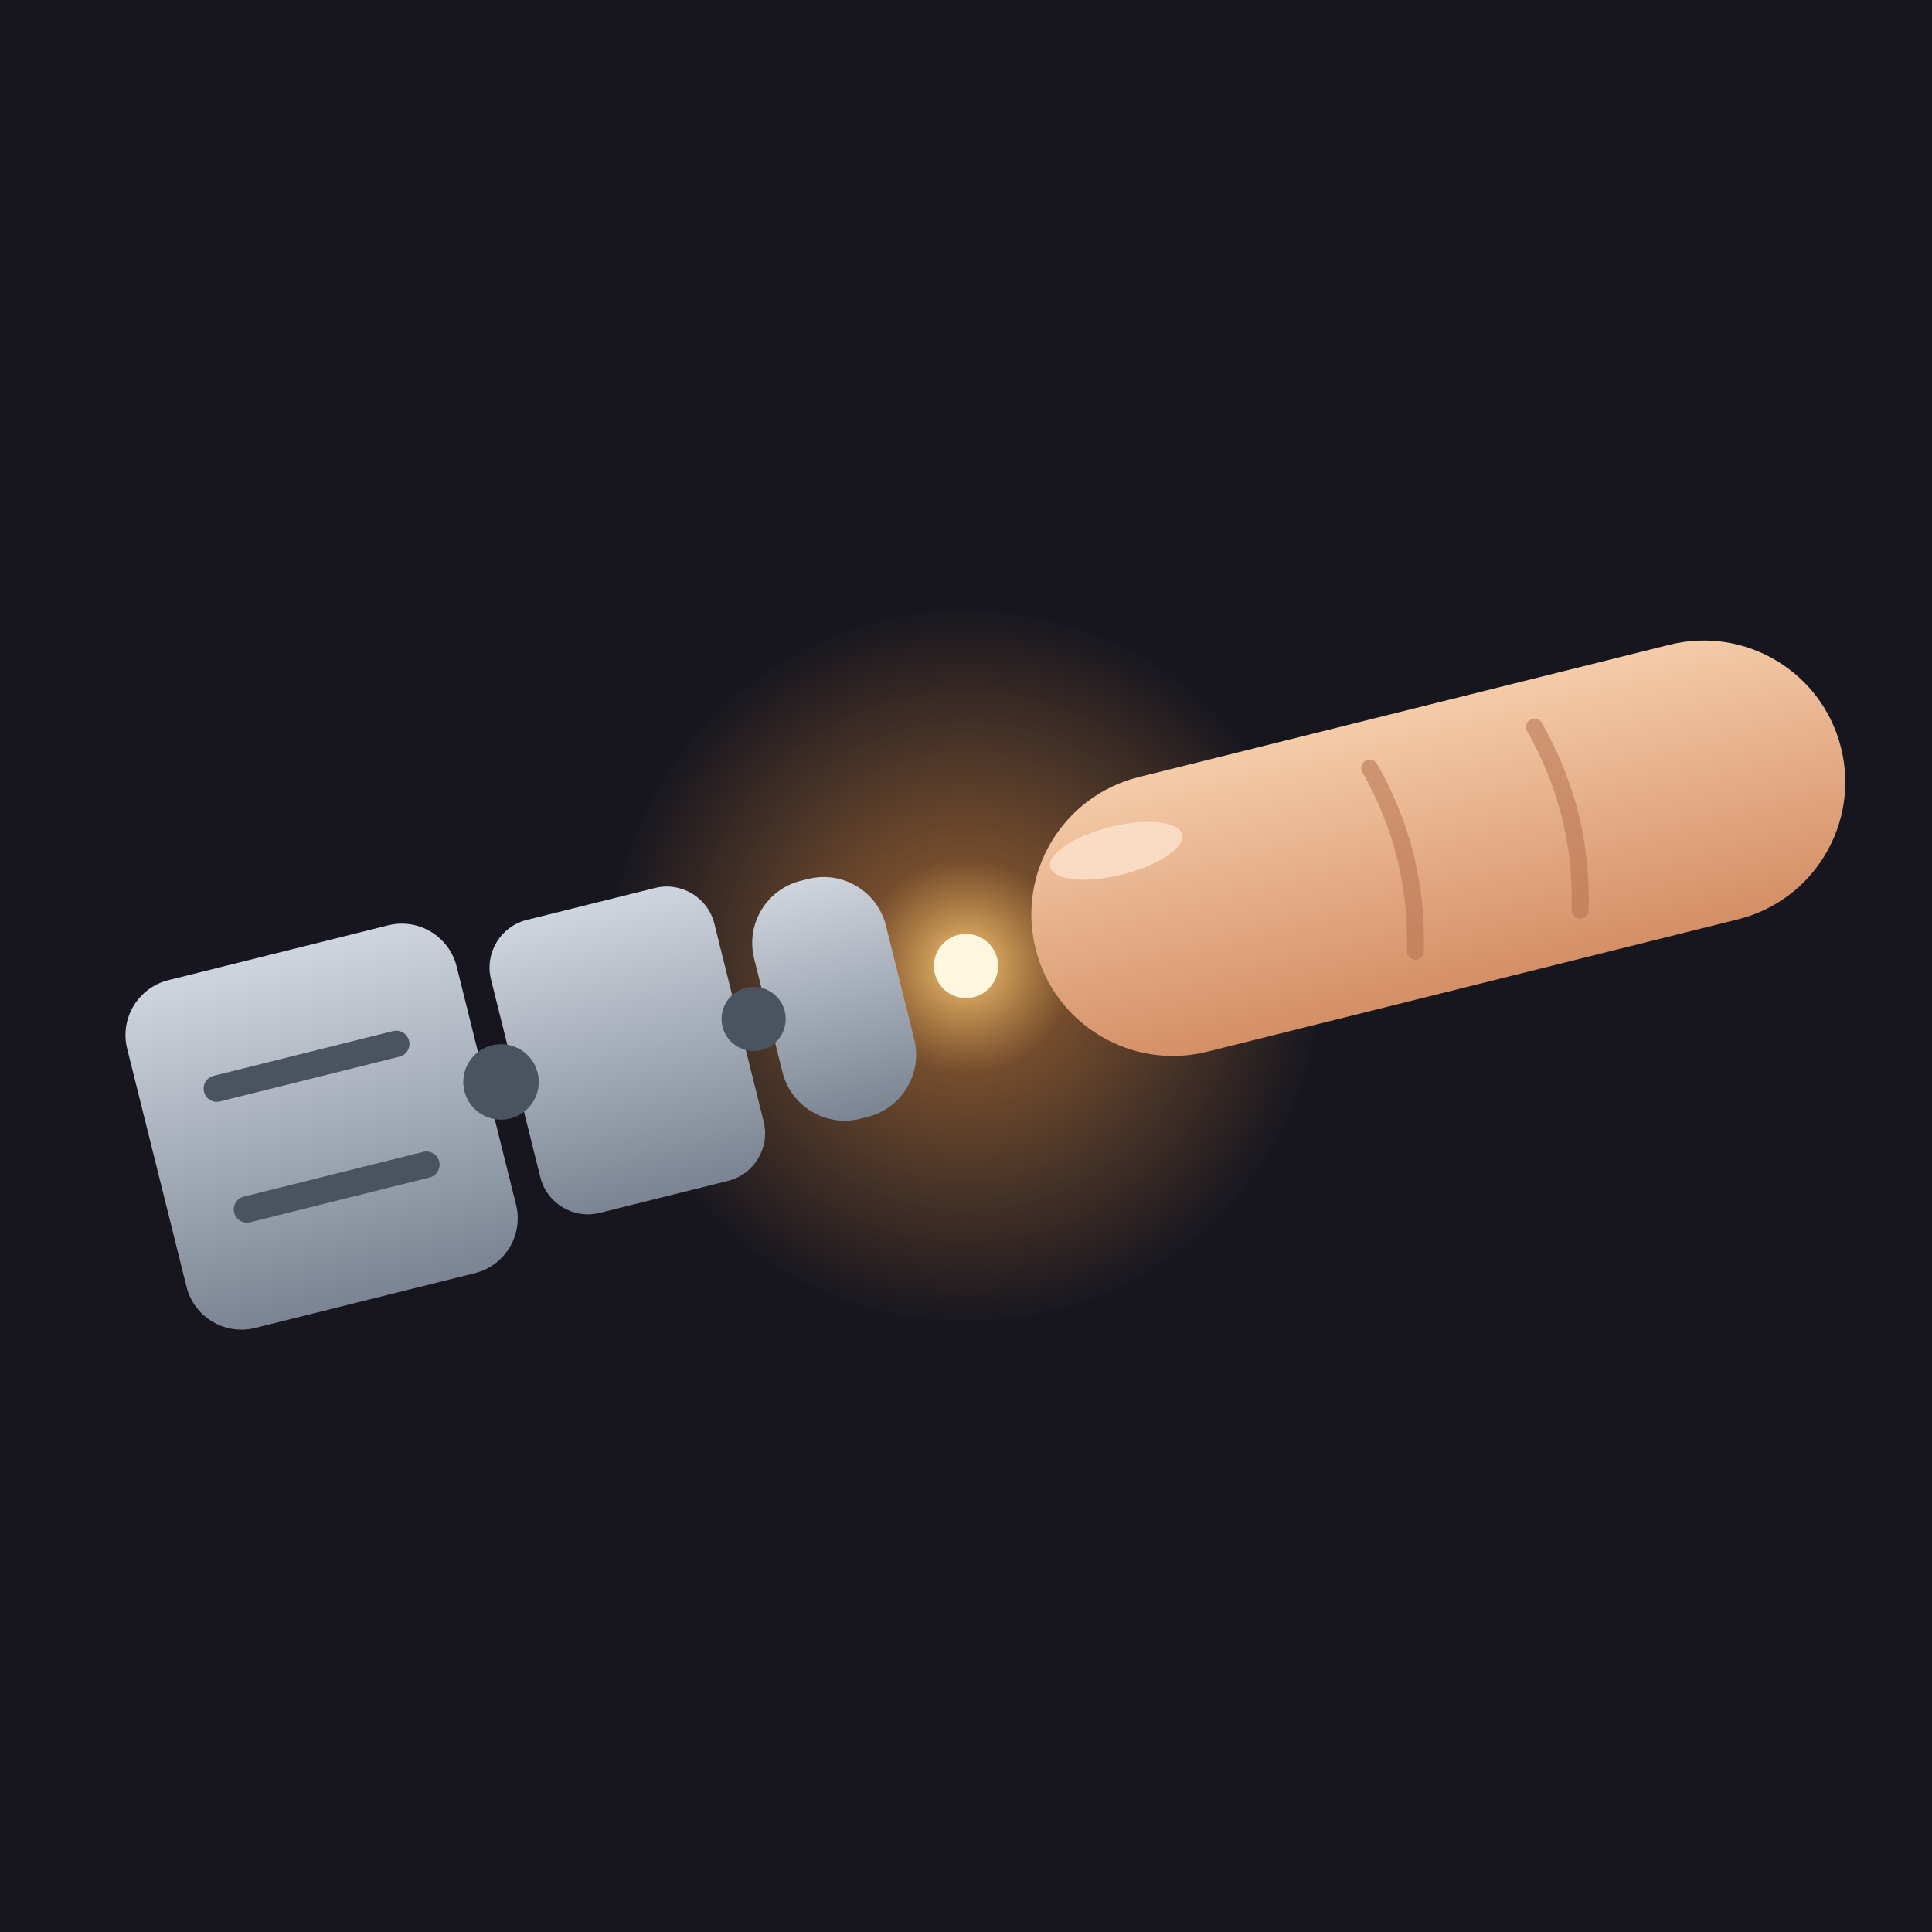
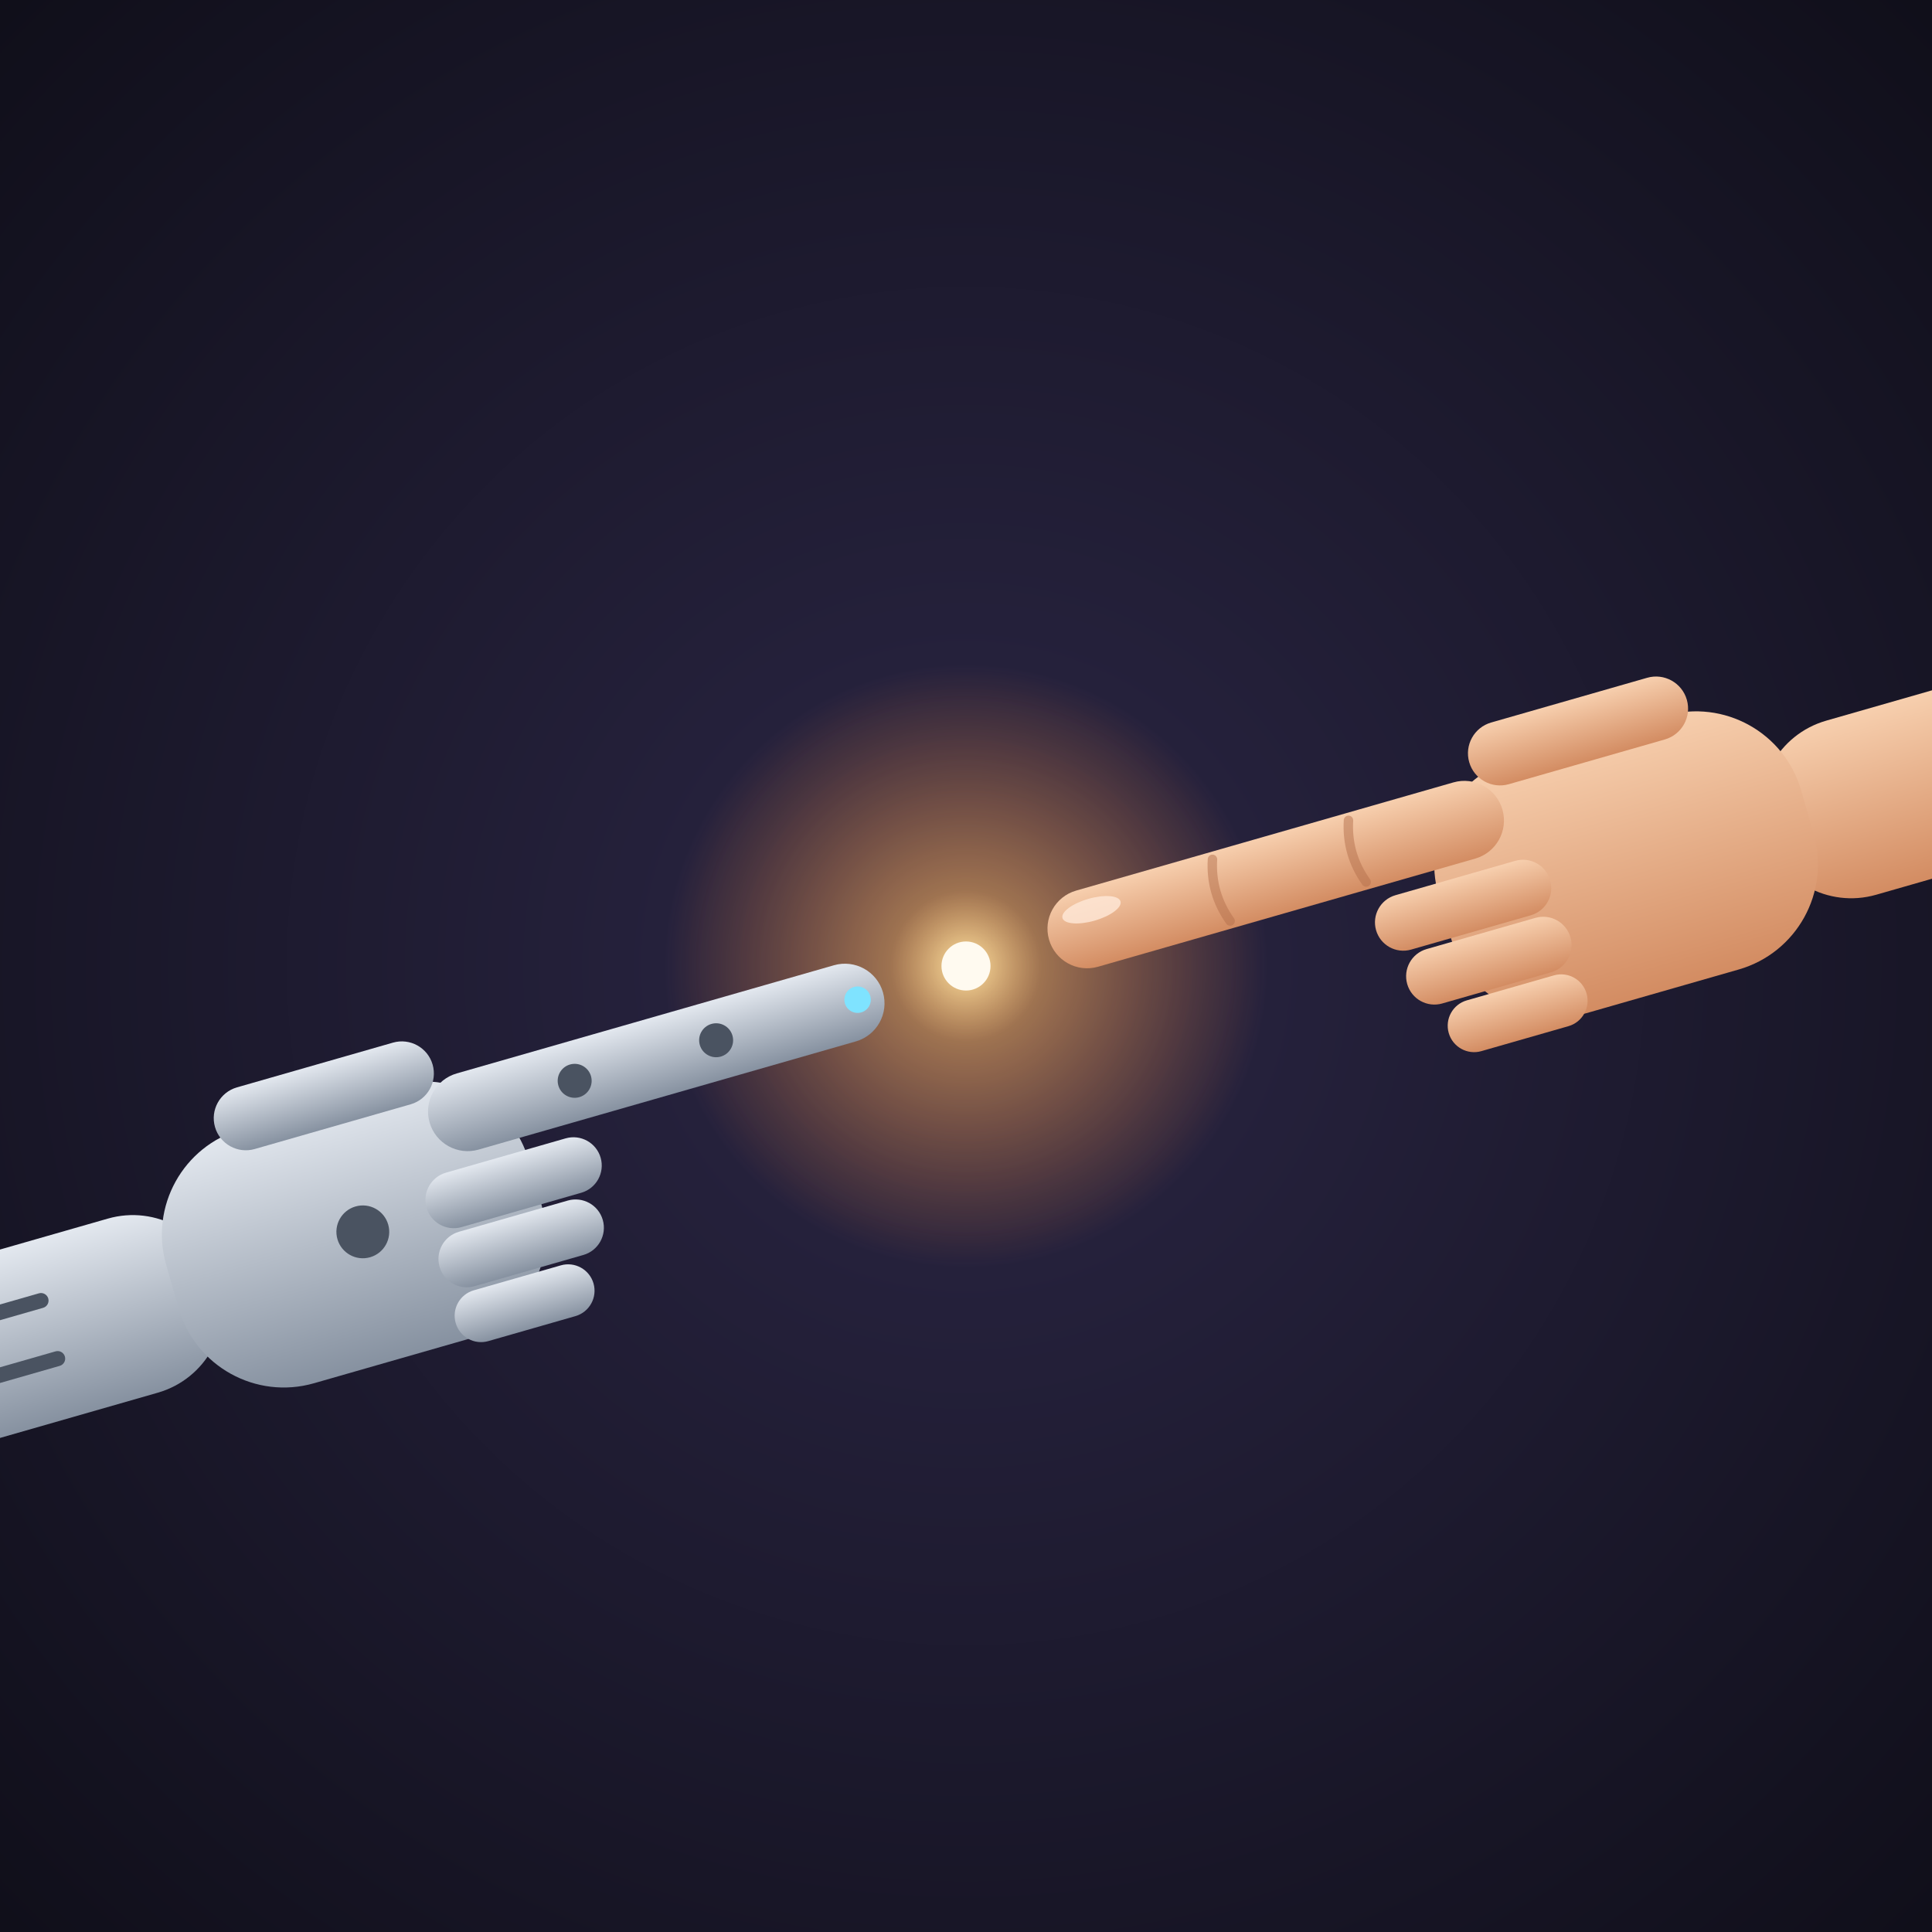
<svg xmlns="http://www.w3.org/2000/svg" width="1024" height="1024" viewBox="0 0 1024 1024">
  <defs>
-     <radialGradient id="glow" cx="512" cy="512" r="190" gradientUnits="userSpaceOnUse">
-       <stop offset="0" stop-color="#ffd27a" stop-opacity="0.95" />
-       <stop offset="0.3" stop-color="#ff9f43" stop-opacity="0.4" />
-       <stop offset="1" stop-color="#ff9f43" stop-opacity="0" />
+     <radialGradient id="bg" cx="512" cy="512" r="720" gradientUnits="userSpaceOnUse">
+       <stop offset="0" stop-color="#2b2645" />
+       <stop offset="1" stop-color="#100f1a" />
    </radialGradient>
+     <radialGradient id="glow" cx="512" cy="512" r="160" gradientUnits="userSpaceOnUse">
+       <stop offset="0" stop-color="#ffe3a3" stop-opacity="1" />
+       <stop offset="0.25" stop-color="#ffb35c" stop-opacity="0.55" />
+       <stop offset="1" stop-color="#ff8a3d" stop-opacity="0" />
+     </radialGradient>
+     <linearGradient id="skin" x1="0" y1="0" x2="0" y2="1">
+       <stop offset="0" stop-color="#f7cfae" />
+       <stop offset="1" stop-color="#d38c62" />
+     </linearGradient>
    <linearGradient id="steel" x1="0" y1="0" x2="0" y2="1">
-       <stop offset="0" stop-color="#cfd5de" />
-       <stop offset="1" stop-color="#7a8492" />
-     </linearGradient>
-     <linearGradient id="skin" x1="0" y1="0" x2="0" y2="1">
-       <stop offset="0" stop-color="#f5cba8" />
-       <stop offset="1" stop-color="#d48f66" />
+       <stop offset="0" stop-color="#e3e8ef" />
+       <stop offset="1" stop-color="#8691a0" />
    </linearGradient>
  </defs>
-   <rect width="1024" height="1024" fill="#17161f" />
-   <g transform="rotate(-14 512 512)">
-     <circle cx="512" cy="512" r="190" fill="url(#glow)" />
+   <rect width="1024" height="1024" fill="url(#bg)" />
+   <circle cx="512" cy="512" r="160" fill="url(#glow)" />
+   <g transform="translate(556 498) rotate(-16)">
+     <g fill="url(#skin)">
+       <rect x="380" y="2" width="620" height="96" rx="48" />
+       <rect x="205" y="-24" width="200" height="140" rx="58" />
+       <rect x="240" y="-46" width="120" height="34" rx="17" />
+       <rect x="168" y="28" width="96" height="30" rx="15" />
+       <rect x="176" y="60" width="90" height="30" rx="15" />
+       <rect x="190" y="92" width="76" height="28" rx="14" />
+       <rect x="0" y="-21" width="250" height="42" rx="21" />
+     </g>
+     <ellipse cx="26" cy="-9" rx="16" ry="6" fill="#ffe9d8" opacity="0.8" />
+     <path d="M95 -17 q-6 17 0 34 M170 -17 q-6 17 0 34" stroke="#b46f4c" stroke-width="5" fill="none" stroke-linecap="round" opacity="0.5" />
+   </g>
+   <g transform="translate(468 526) scale(-1 1) rotate(16)">
    <g fill="url(#steel)">
-       <rect x="70" y="417" width="180" height="190" rx="30" />
-       <rect x="266" y="432" width="122" height="160" rx="26" />
-       <rect x="404" y="447" width="72" height="130" rx="34" />
+       <rect x="380" y="2" width="620" height="96" rx="48" />
+       <rect x="205" y="-24" width="200" height="140" rx="58" />
+       <rect x="240" y="-46" width="120" height="34" rx="17" />
+       <rect x="168" y="28" width="96" height="30" rx="15" />
+       <rect x="176" y="60" width="90" height="30" rx="15" />
+       <rect x="190" y="92" width="76" height="28" rx="14" />
+       <rect x="0" y="-21" width="250" height="42" rx="21" />
    </g>
-     <g fill="#4b5360">
-       <circle cx="258" cy="512" r="20" />
-       <circle cx="396" cy="512" r="17" />
-       <rect x="104" y="472" width="112" height="14" rx="7" />
-       <rect x="104" y="538" width="112" height="14" rx="7" />
+     <g fill="#4a5361">
+       <circle cx="92" cy="0" r="9" />
+       <circle cx="170" cy="0" r="9" />
+       <circle cx="300" cy="46" r="14" />
+       <rect x="470" y="30" width="460" height="8" rx="4" />
+       <rect x="470" y="62" width="460" height="8" rx="4" />
    </g>
-     <rect x="550" y="437" width="440" height="150" rx="75" fill="url(#skin)" />
-     <ellipse cx="604" cy="472" rx="36" ry="13" fill="#fde5d2" opacity="0.75" />
-     <path d="M745 462 q14 50 0 100 M835 462 q14 50 0 100" stroke="#b5714f" stroke-width="9" fill="none" stroke-linecap="round" opacity="0.55" />
-     <circle cx="512" cy="512" r="17" fill="#fff6e0" />
+     <circle cx="14" cy="0" r="7" fill="#7fe3ff" />
  </g>
+   <circle cx="512" cy="512" r="13" fill="#fffaf0" />
</svg>
